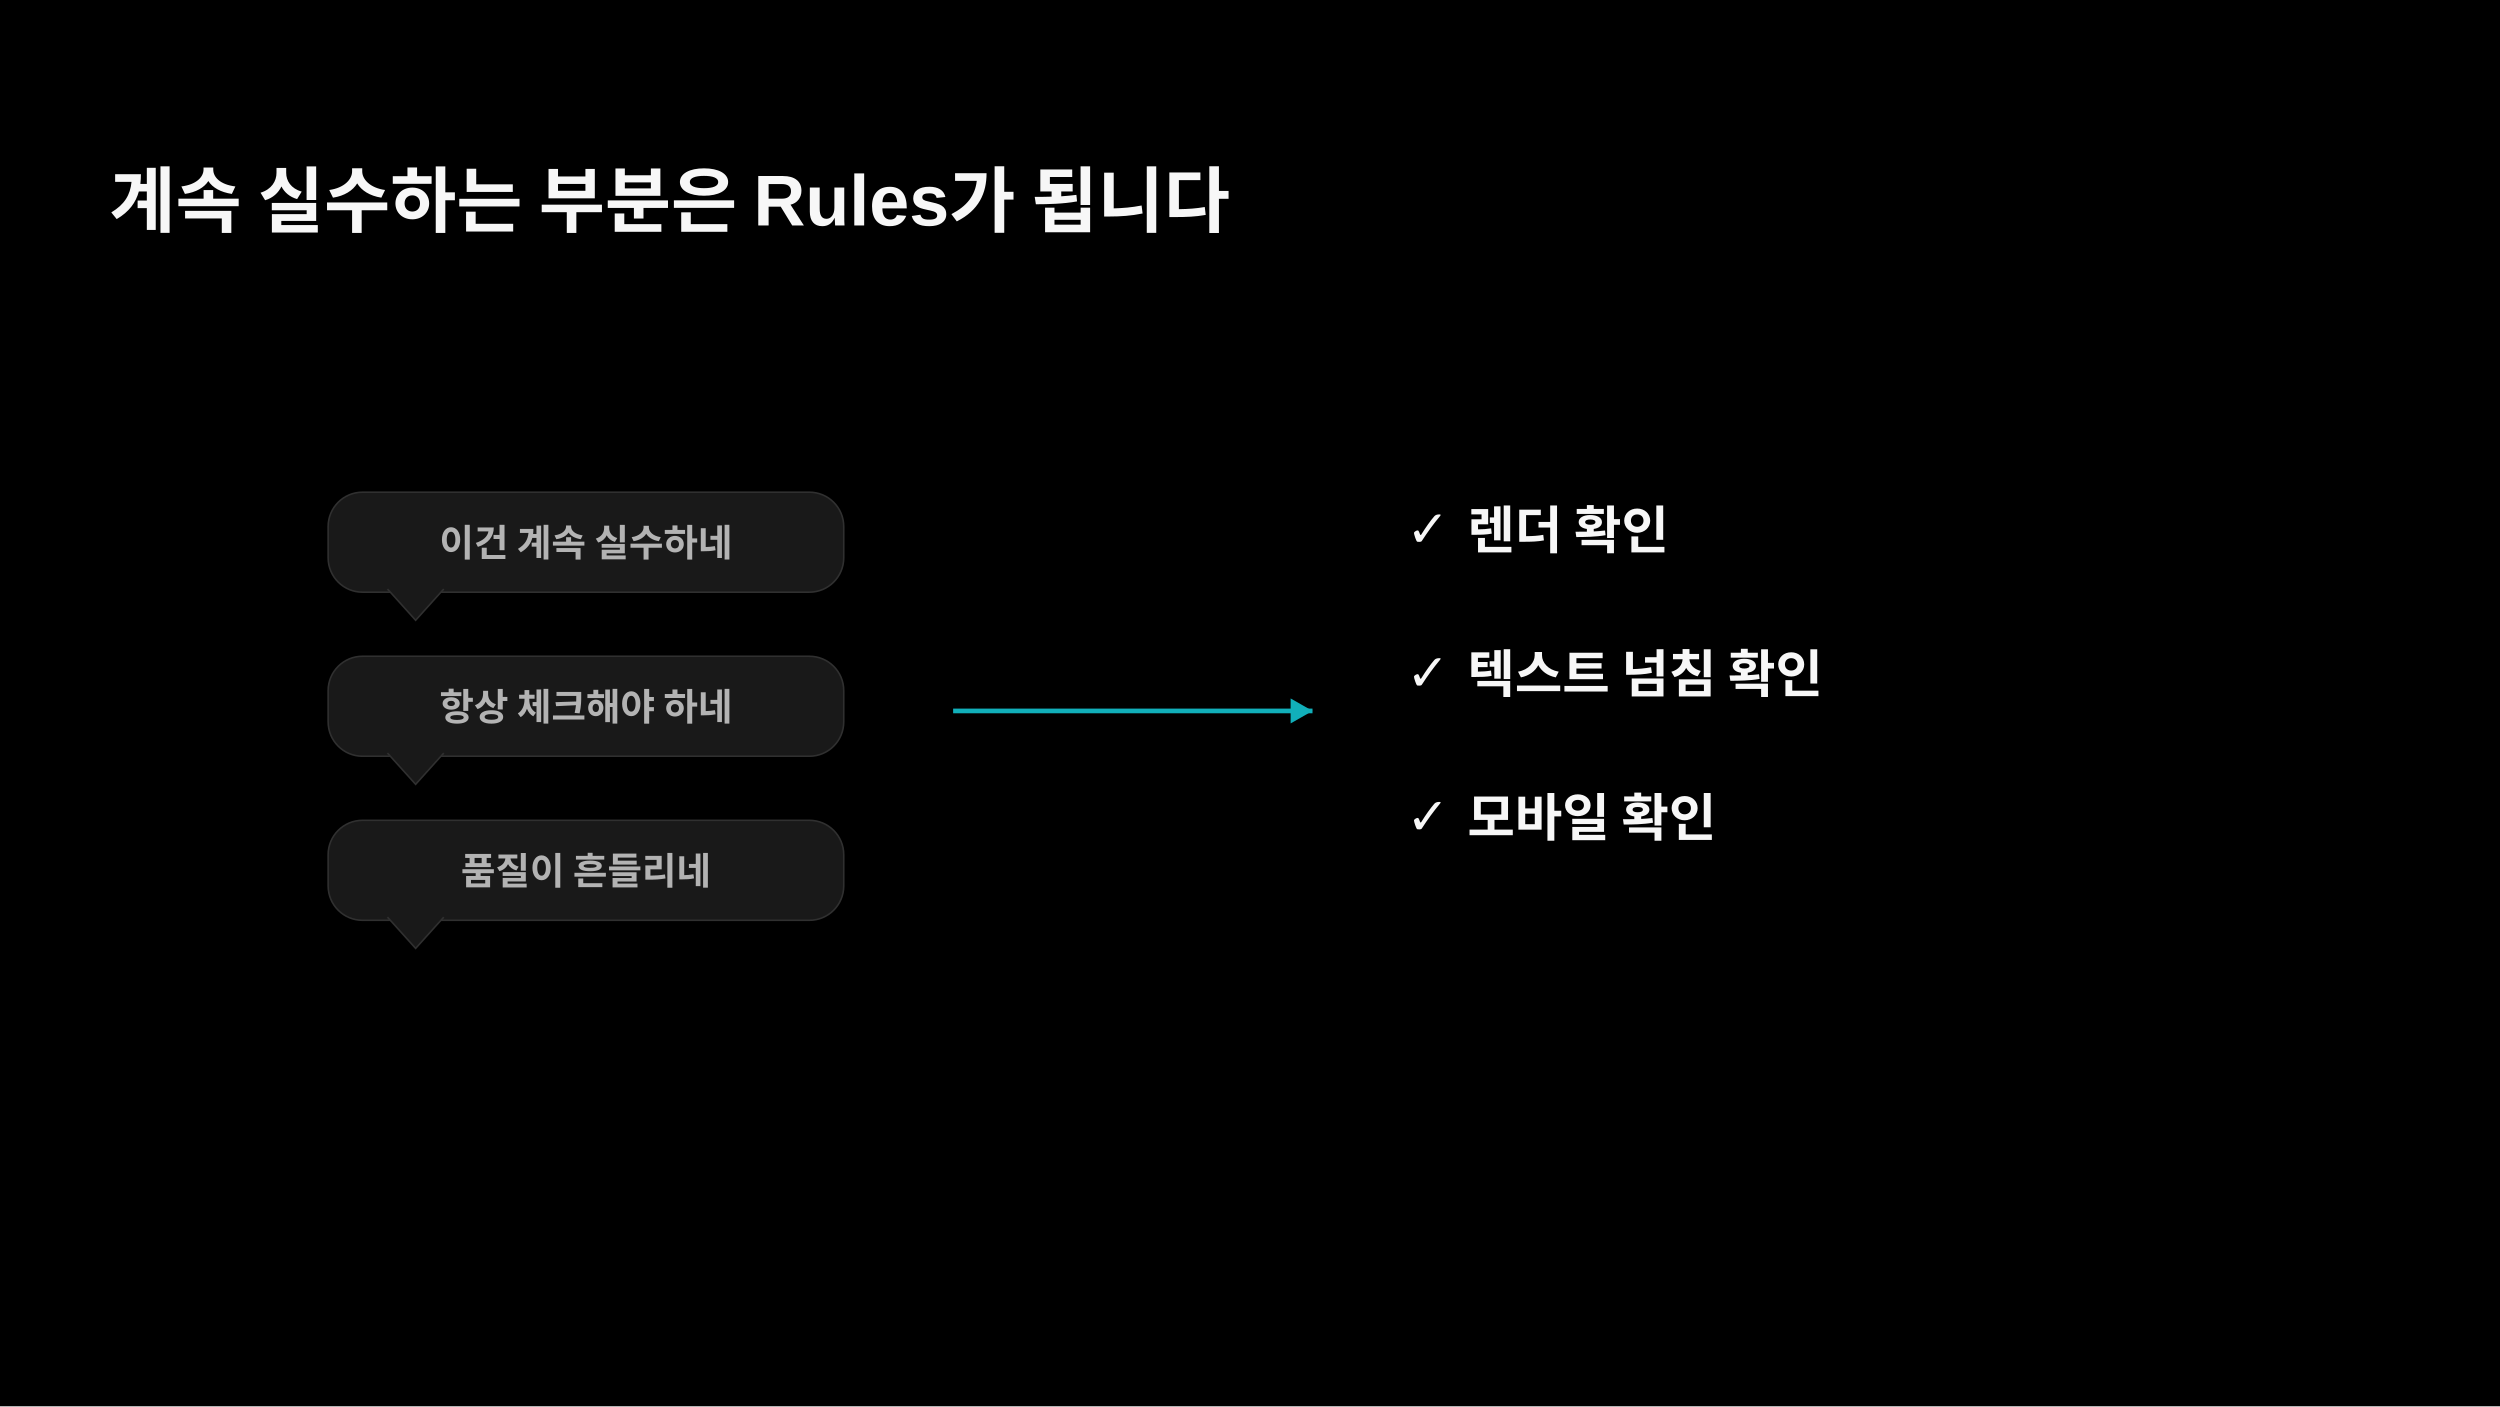
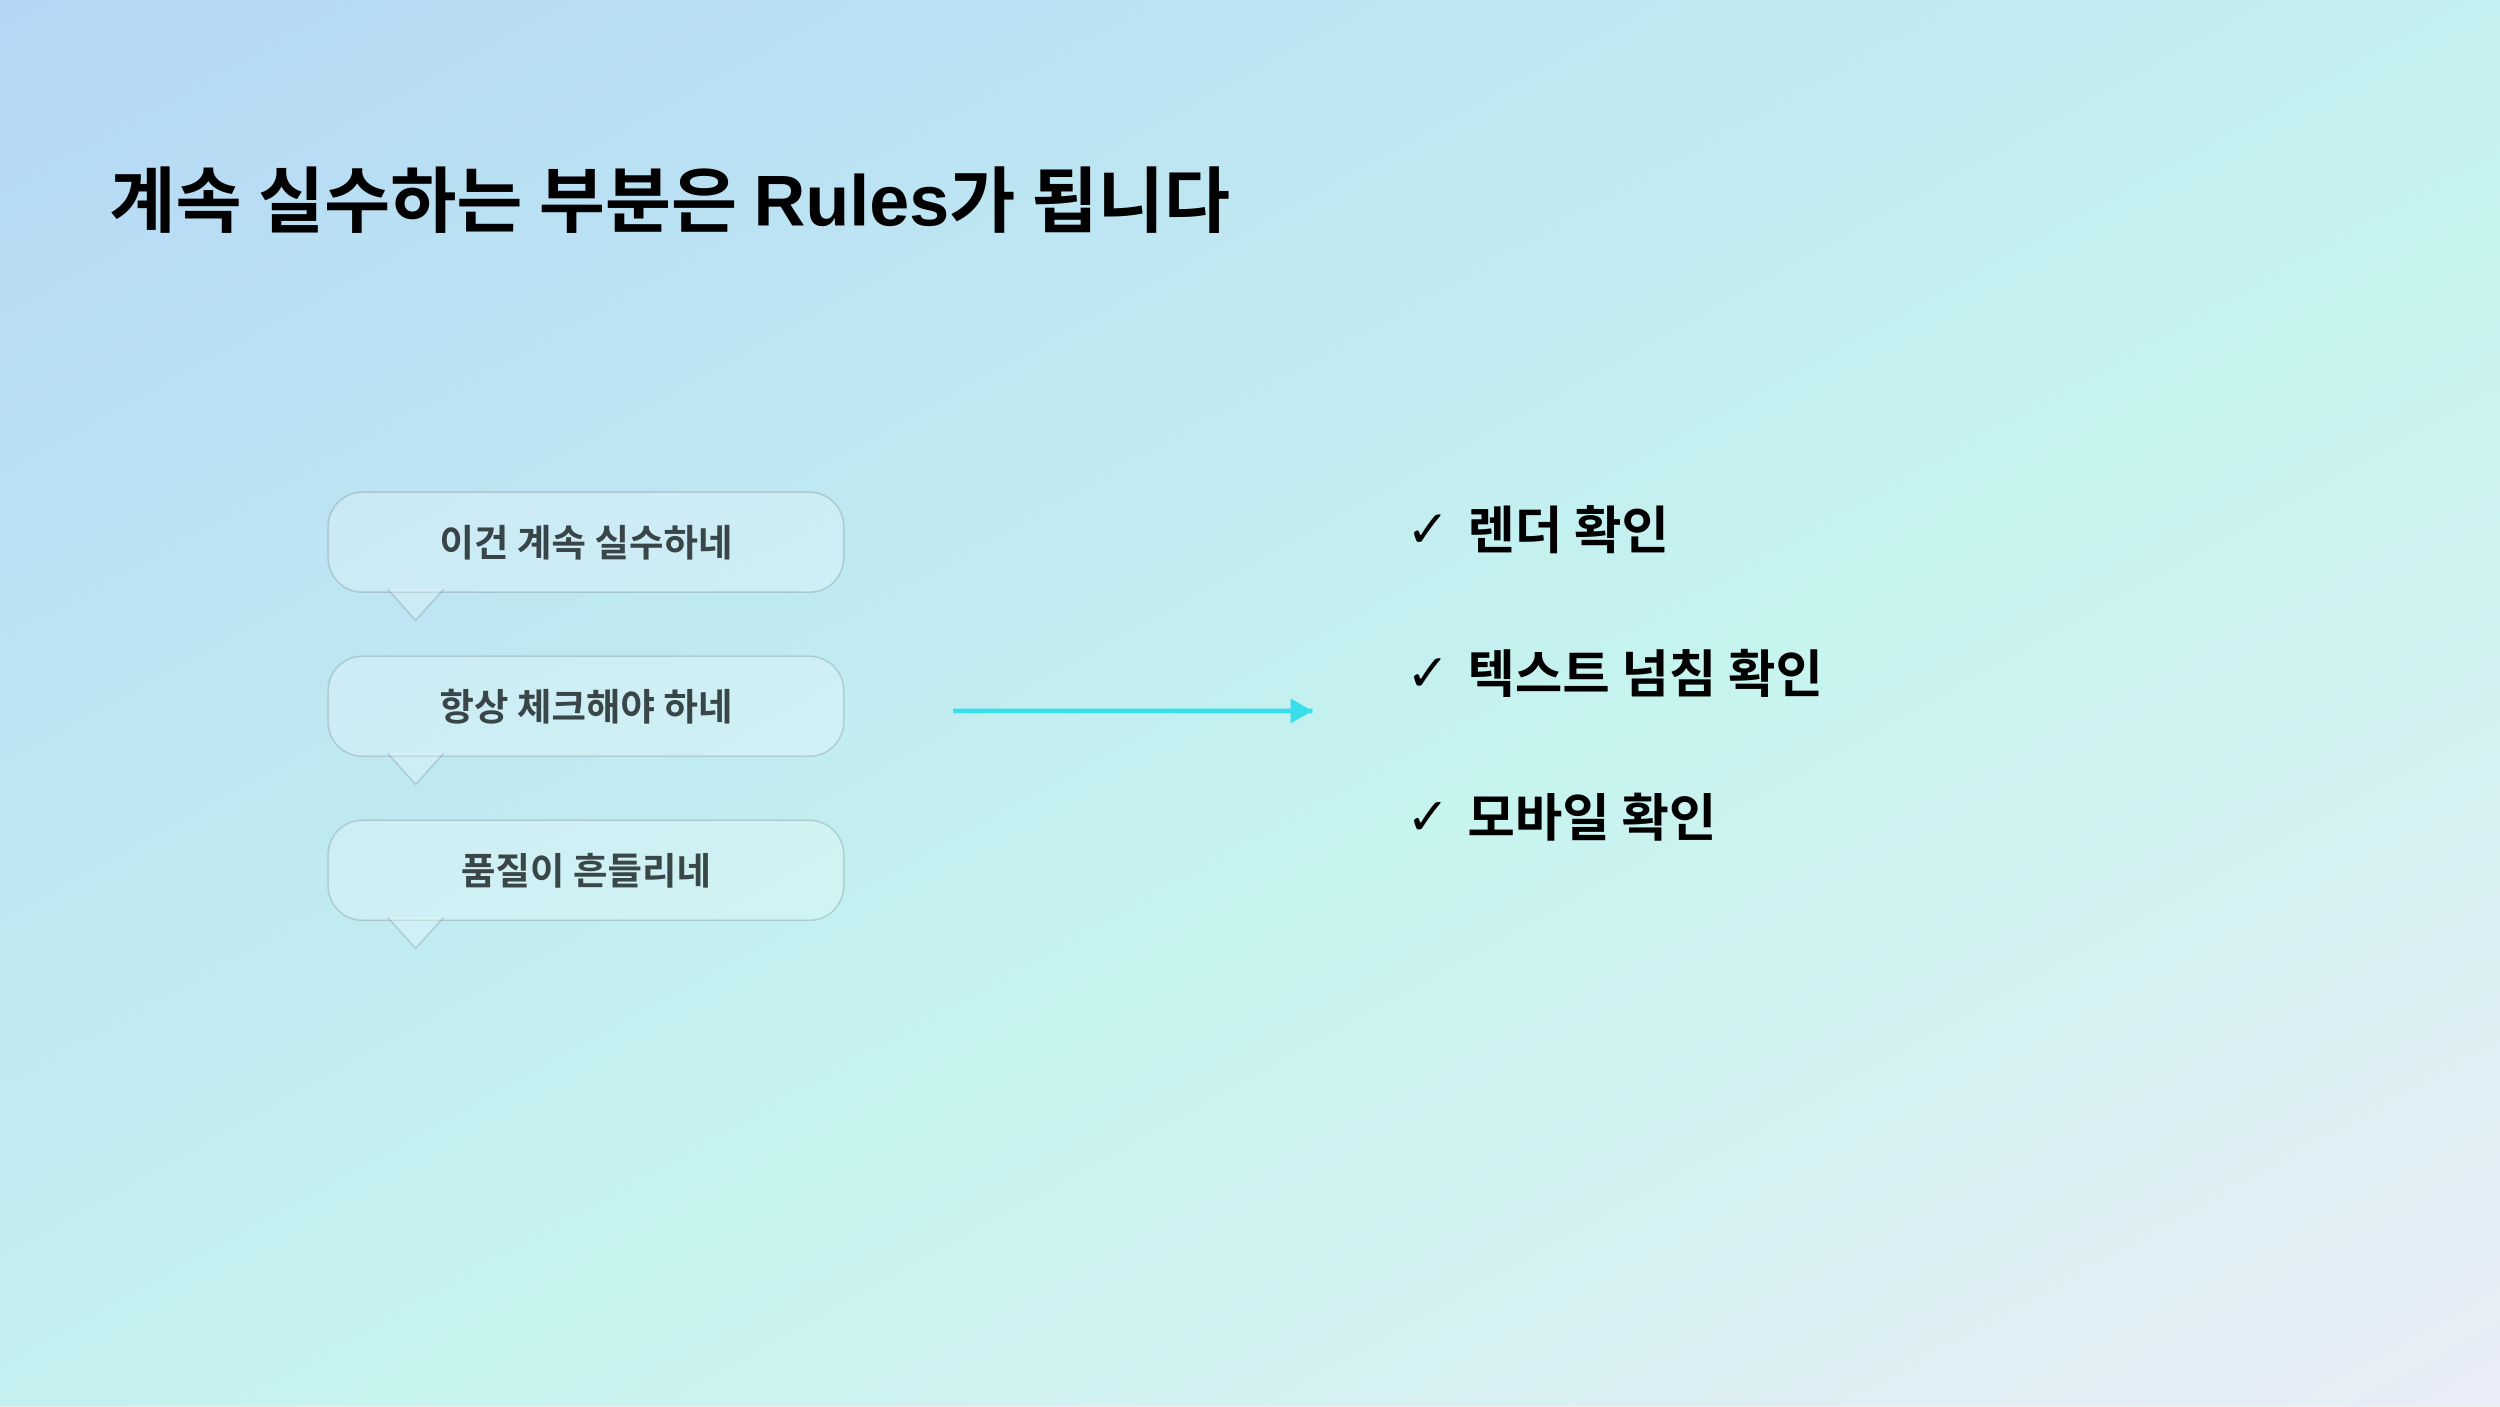
<svg xmlns="http://www.w3.org/2000/svg" width="1600" height="900" viewBox="0 0 1600 900">
  <defs>
    <linearGradient id="cover" x1="0" y1="0" x2="1" y2="1">
      <stop stop-color="#b4d7f5" />
      <stop offset=".58" stop-color="#c6f4ef" />
      <stop offset="1" stop-color="#e9edf7" />
    </linearGradient>
-     <filter id="soft">
-       <feGaussianBlur stdDeviation="10" />
-     </filter>
  </defs>
-   <rect width="1600" height="900" fill="#000000" />
-   <text x="70" y="145" fill="#f7f7f7" font-size="46" font-weight="850" text-anchor="start" font-family="Pretendard, Apple SD Gothic Neo, Arial, sans-serif" letter-spacing="0">계속 실수하는 부분은 Rules가 됩니다</text>
+   <rect width="1600" height="900" fill="url(#cover)" />
+   <text x="70" y="145" fill="#000" font-size="46" font-weight="850" text-anchor="start" font-family="Pretendard, Apple SD Gothic Neo, Arial, sans-serif" letter-spacing="0">계속 실수하는 부분은 Rules가 됩니다</text>
  <g opacity="0.7">
-     <rect x="210" y="315" width="330" height="64" rx="22" fill="#242424" stroke="#454545" />
-     <path d="M248 377 l18 20 l18 -20" fill="#242424" stroke="#454545" />
-     <text x="375" y="356" fill="#fff" font-size="24" font-weight="750" text-anchor="middle" font-family="Pretendard, Apple SD Gothic Neo, Arial">이건 계속 실수하네</text>
+     <rect x="210" y="315" width="330" height="64" rx="22" fill="rgba(255,255,255,.32)" stroke="rgba(0,0,0,.2)" />
+     <path d="M248 377 l18 20 l18 -20" fill="rgba(255,255,255,.32)" stroke="rgba(0,0,0,.2)" />
+     <text x="375" y="356" fill="#000" font-size="24" font-weight="750" text-anchor="middle" font-family="Pretendard, Apple SD Gothic Neo, Arial">이건 계속 실수하네</text>
  </g>
  <g opacity="0.7">
-     <rect x="210" y="420" width="330" height="64" rx="22" fill="#242424" stroke="#454545" />
-     <path d="M248 482 l18 20 l18 -20" fill="#242424" stroke="#454545" />
-     <text x="375" y="461" fill="#fff" font-size="24" font-weight="750" text-anchor="middle" font-family="Pretendard, Apple SD Gothic Neo, Arial">항상 체크해야 하네</text>
+     <rect x="210" y="420" width="330" height="64" rx="22" fill="rgba(255,255,255,.32)" stroke="rgba(0,0,0,.2)" />
+     <path d="M248 482 l18 20 l18 -20" fill="rgba(255,255,255,.32)" stroke="rgba(0,0,0,.2)" />
+     <text x="375" y="461" fill="#000" font-size="24" font-weight="750" text-anchor="middle" font-family="Pretendard, Apple SD Gothic Neo, Arial">항상 체크해야 하네</text>
  </g>
  <g opacity="0.7">
-     <rect x="210" y="525" width="330" height="64" rx="22" fill="#242424" stroke="#454545" />
-     <path d="M248 587 l18 20 l18 -20" fill="#242424" stroke="#454545" />
-     <text x="375" y="566" fill="#fff" font-size="24" font-weight="750" text-anchor="middle" font-family="Pretendard, Apple SD Gothic Neo, Arial">품질이 흔들리네</text>
+     <rect x="210" y="525" width="330" height="64" rx="22" fill="rgba(255,255,255,.32)" stroke="rgba(0,0,0,.2)" />
+     <path d="M248 587 l18 20 l18 -20" fill="rgba(255,255,255,.32)" stroke="rgba(0,0,0,.2)" />
+     <text x="375" y="566" fill="#000" font-size="24" font-weight="750" text-anchor="middle" font-family="Pretendard, Apple SD Gothic Neo, Arial">품질이 흔들리네</text>
  </g>
  <g opacity="0.8">
    <line x1="610" y1="455" x2="840" y2="455" stroke="#15dbe8" stroke-width="3" />
    <path d="M840 455 l-14 -8 v16 z" fill="#15dbe8" transform="rotate(0 840 455)" />
  </g>
-   <text x="900" y="350" fill="#f7f7f7" font-size="33" font-weight="800" text-anchor="start" font-family="Pretendard, Apple SD Gothic Neo, Arial, sans-serif" letter-spacing="0">✓ 렌더 확인</text>
-   <text x="900" y="442" fill="#f7f7f7" font-size="33" font-weight="800" text-anchor="start" font-family="Pretendard, Apple SD Gothic Neo, Arial, sans-serif" letter-spacing="0">✓ 텍스트 넘침 확인</text>
-   <text x="900" y="534" fill="#f7f7f7" font-size="33" font-weight="800" text-anchor="start" font-family="Pretendard, Apple SD Gothic Neo, Arial, sans-serif" letter-spacing="0">✓ 모바일 확인</text>
+   <text x="900" y="350" fill="#000" font-size="33" font-weight="800" text-anchor="start" font-family="Pretendard, Apple SD Gothic Neo, Arial, sans-serif" letter-spacing="0">✓ 렌더 확인</text>
+   <text x="900" y="442" fill="#000" font-size="33" font-weight="800" text-anchor="start" font-family="Pretendard, Apple SD Gothic Neo, Arial, sans-serif" letter-spacing="0">✓ 텍스트 넘침 확인</text>
+   <text x="900" y="534" fill="#000" font-size="33" font-weight="800" text-anchor="start" font-family="Pretendard, Apple SD Gothic Neo, Arial, sans-serif" letter-spacing="0">✓ 모바일 확인</text>
</svg>
